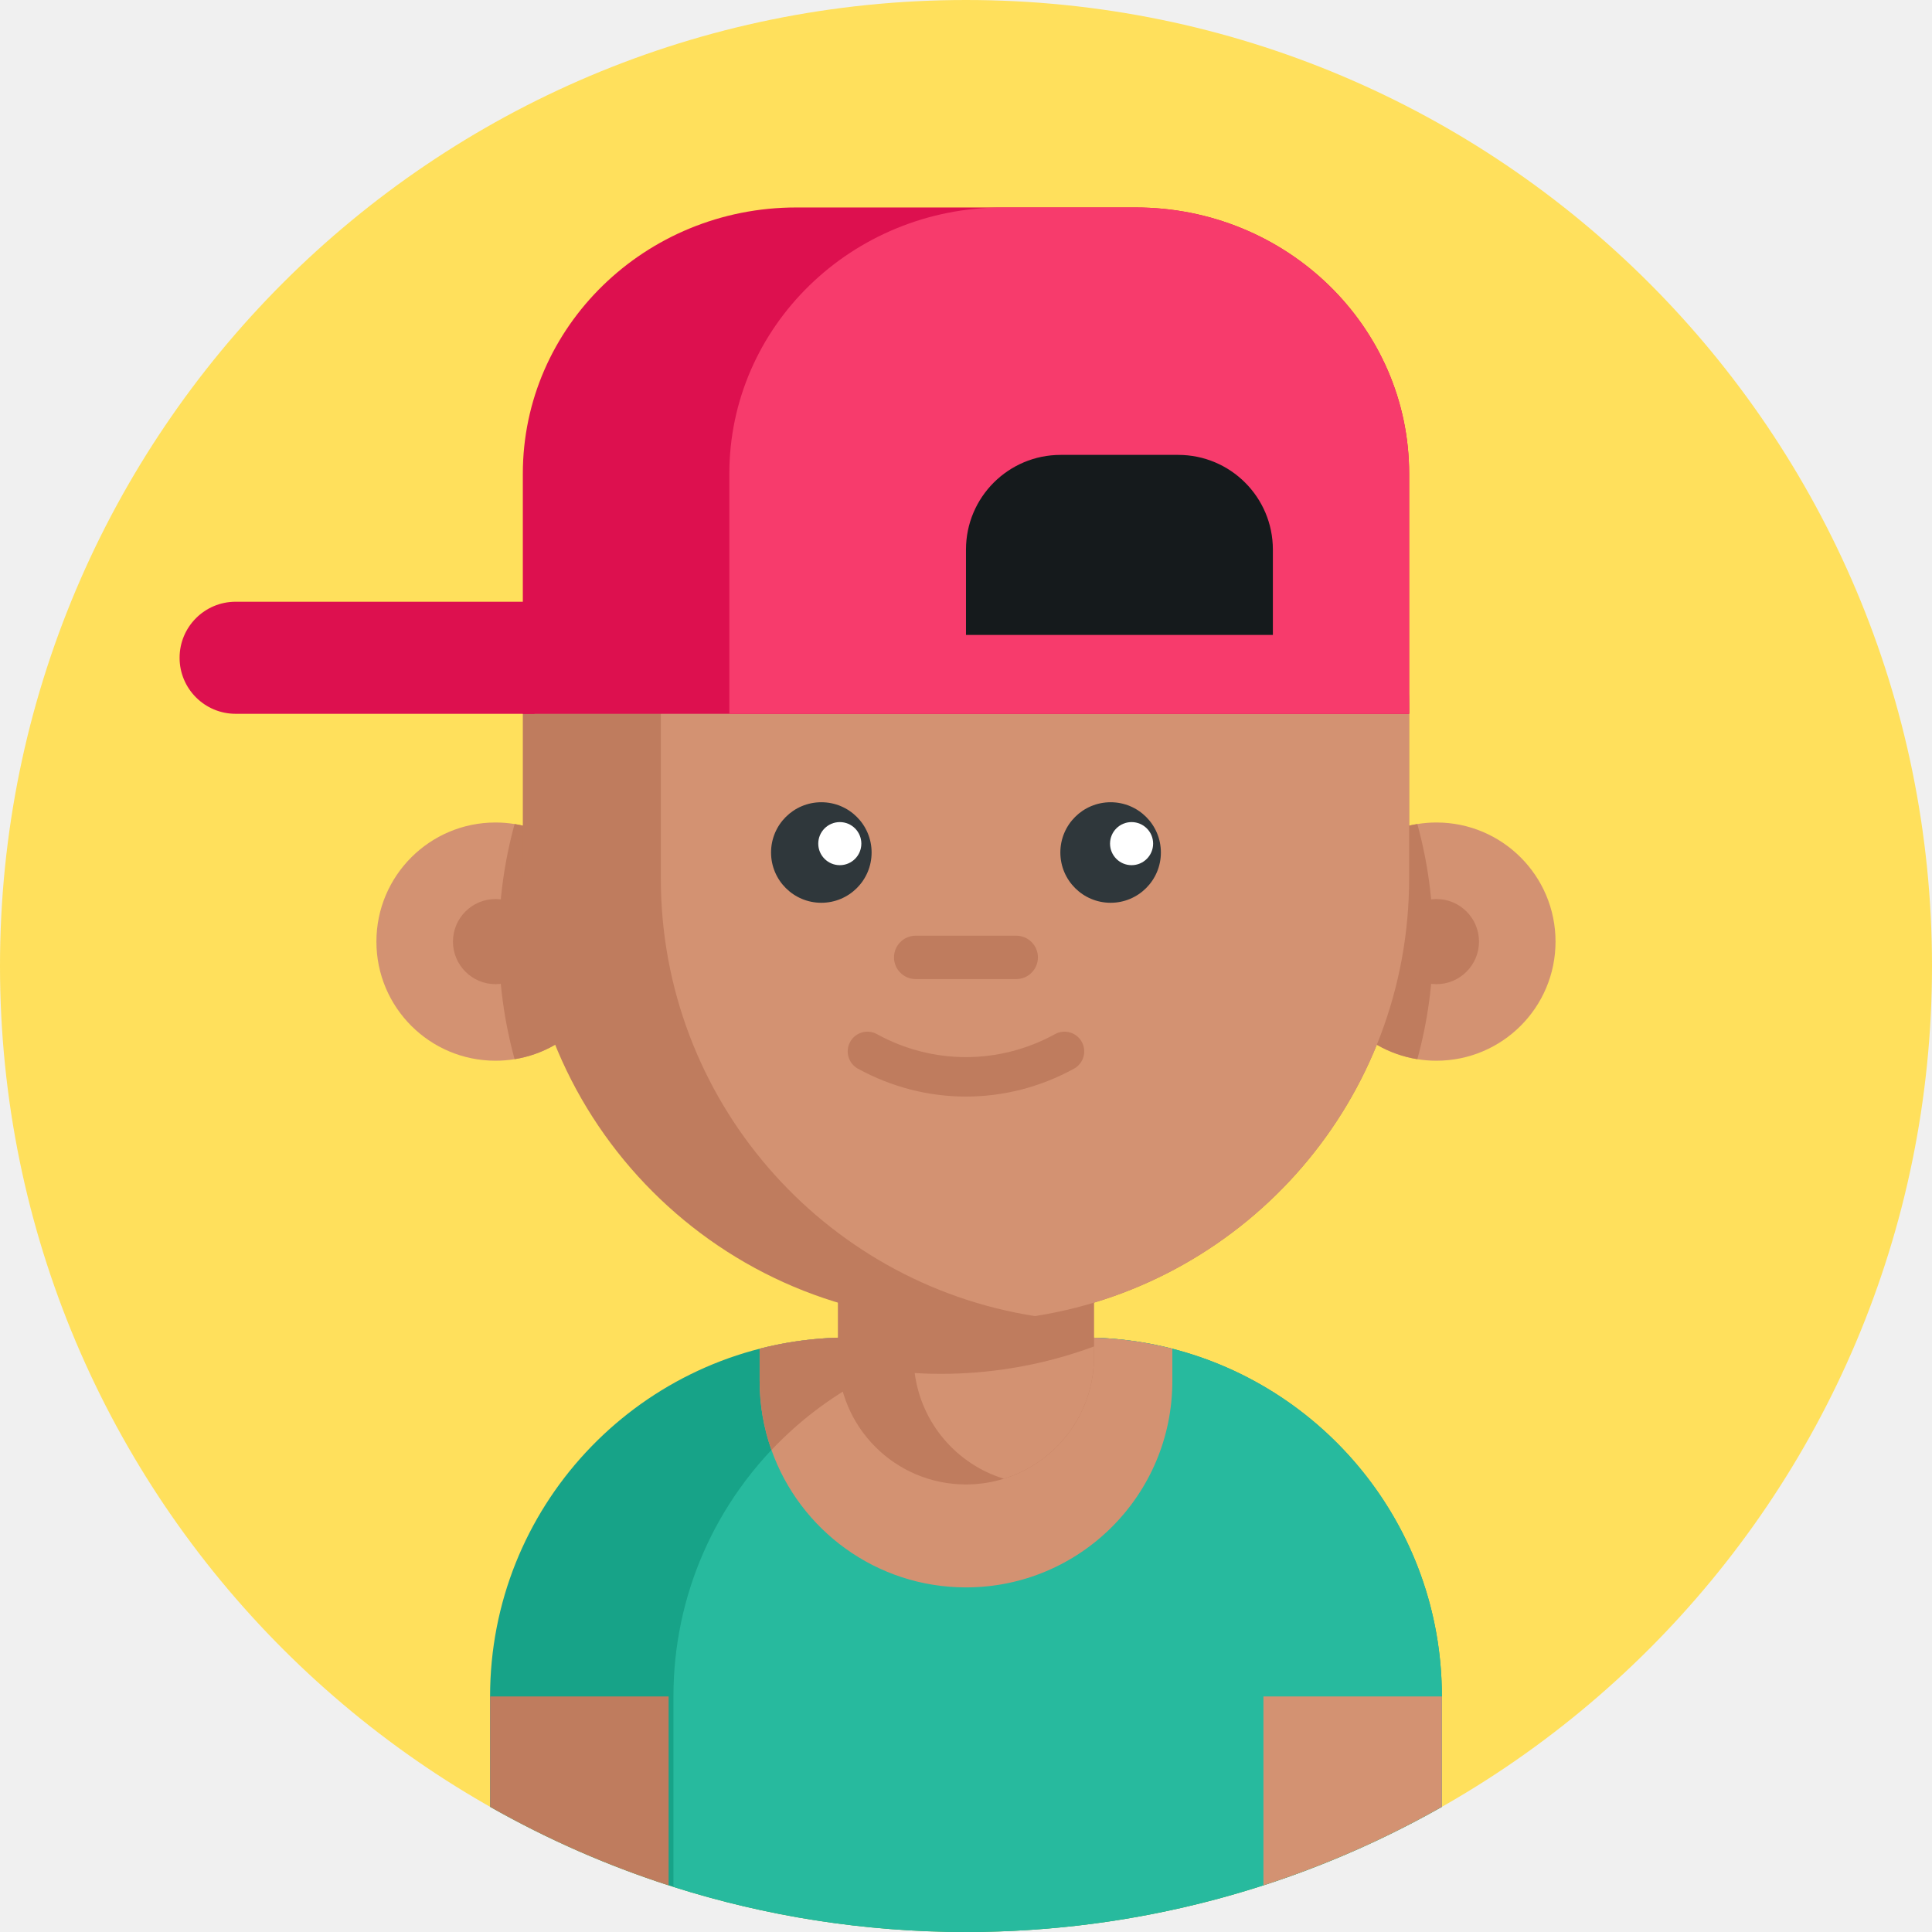
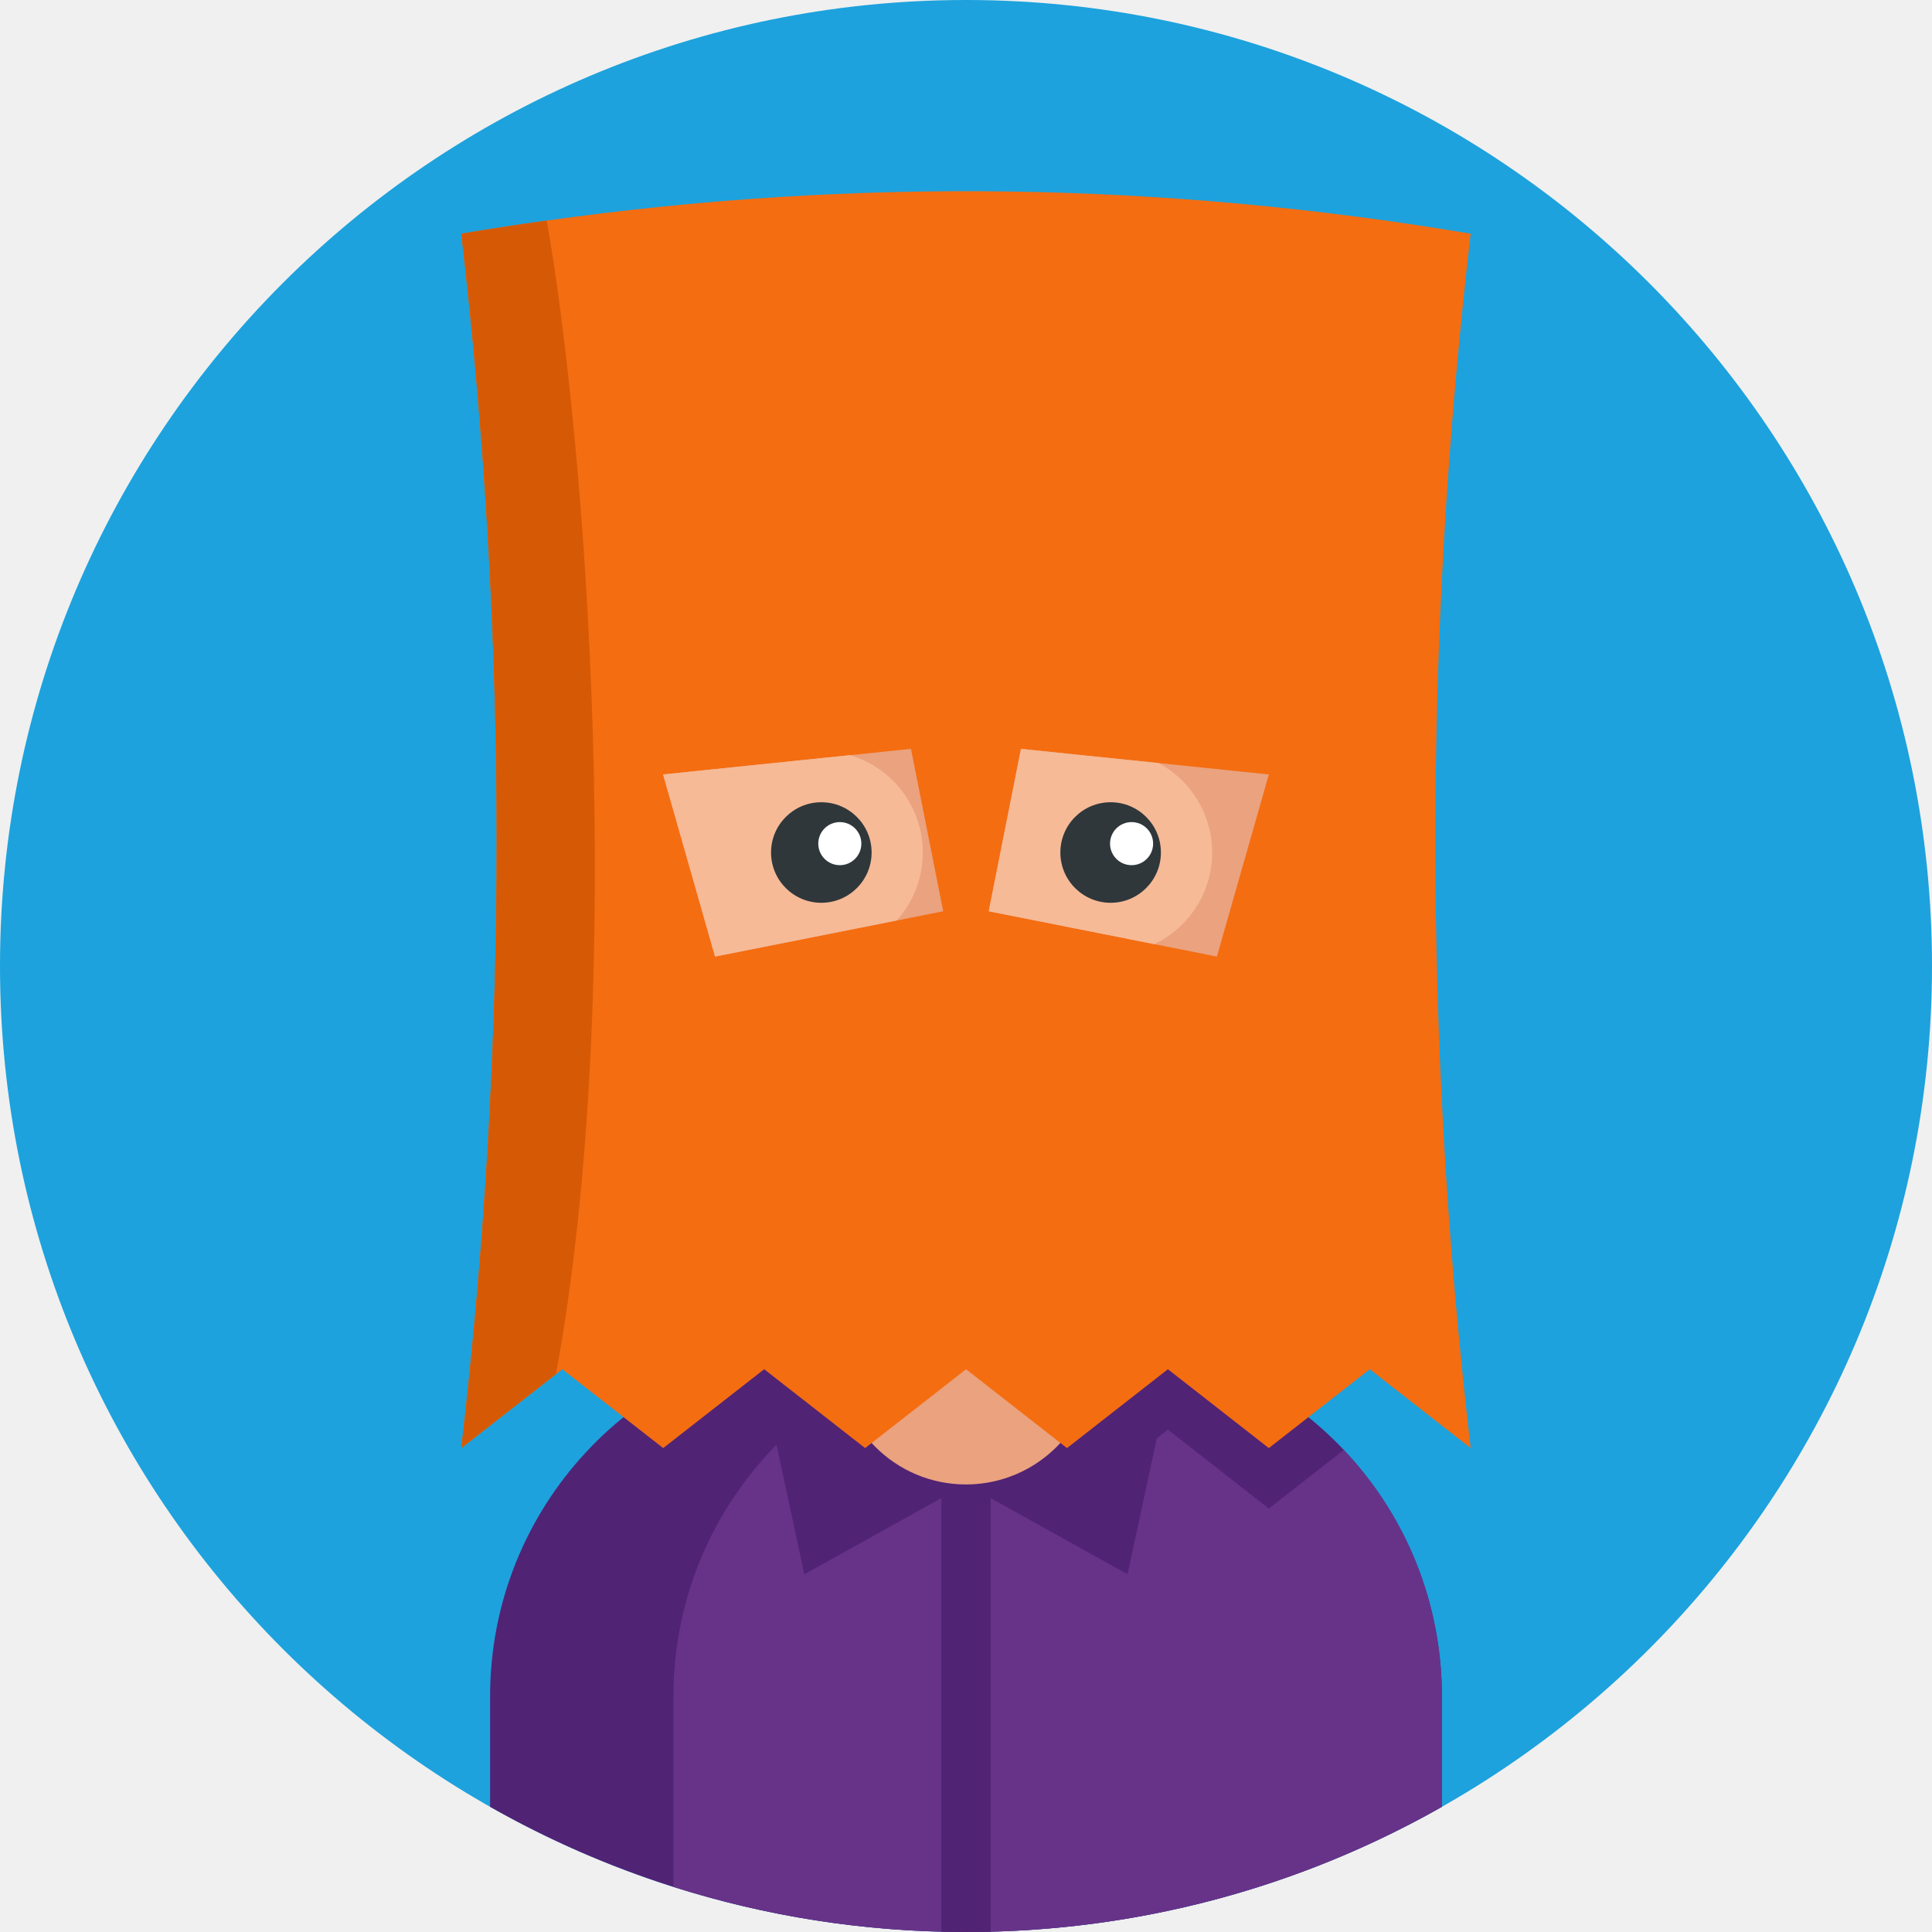
<svg xmlns="http://www.w3.org/2000/svg" height="512pt" viewBox="0 0 512 512" width="512pt">
-   <path d="m512 256c0 141.383-114.617 256-256 256-141.387 0-256-114.617-256-256 0-141.387 114.613-256 256-256 141.383 0 256 114.613 256 256zm0 0" fill="#ffe05c" />
-   <path d="m382.113 449.578v29.246c-37.219 21.117-80.258 33.176-126.117 33.176-27.031 0-53.07-4.191-77.531-11.953-17.031-5.402-33.301-12.551-48.59-21.223v-29.246c0-49.914 38.441-90.863 87.355-94.812 2.57-.211 5.16-.316 7.785-.316h61.949c7.324 0 14.453.816 21.297 2.383 42.297 9.676 73.852 47.535 73.852 92.746zm0 0" fill="#17a388" />
-   <path d="m382.117 449.578v29.246c-22.727 12.895-47.613 22.414-74 27.855-14.773 3.062-30.02 4.848-45.609 5.234-2.16.055-4.336.086-6.508.086-27.031 0-53.07-4.191-77.531-11.953v-50.469c0-6.742.699-13.324 2.035-19.668 2.719-12.953 8.078-24.93 15.488-35.359 17.238-24.27 45.586-40.102 77.625-40.102h13.352c52.559 0 95.148 42.59 95.148 95.129zm0 0" fill="#27ba9e" />
-   <path d="m310.684 357.418v8.578c0 30.195-24.484 54.68-54.68 54.68h-.012c-23.781 0-44.031-15.195-51.543-36.406-2.027-5.715-3.137-11.859-3.137-18.273v-8.57c5.152-1.328 10.469-2.227 15.926-2.664 2.57-.207 5.16-.312 7.781-.312h61.953c7.324 0 14.453.812 21.297 2.383.805.188 1.617.375 2.414.586zm0 0" fill="#d39272" />
-   <path d="m273.621 354.449c-27.254 0-51.828 11.461-69.172 29.82-2.027-5.715-3.137-11.859-3.137-18.273v-8.57c5.152-1.328 10.469-2.227 15.926-2.664 2.57-.207 5.16-.312 7.781-.312zm0 0" fill="#bf7c5e" />
-   <path d="m289.938 317.801v41.656c0 15.25-10.055 28.141-23.906 32.422-3.172.98-6.551 1.516-10.043 1.516-18.746 0-33.938-15.195-33.938-33.938v-41.656zm0 0" fill="#bf7c5e" />
-   <path d="m289.938 356.816v2.641c0 15.25-10.055 28.141-23.906 32.422-12.496-3.844-21.891-14.707-23.625-28.004 2.266.141 4.547.211 6.836.211 6.422 0 12.715-.512 18.848-1.516 7.559-1.215 14.859-3.16 21.848-5.754zm0 0" fill="#d39272" />
-   <path d="m162.883 249.535c0 15.711-11.477 28.742-26.508 31.16-1.641.266-3.332.406-5.055.406-17.438 0-31.566-14.129-31.566-31.566s14.129-31.566 31.566-31.566c1.723 0 3.414.141 5.055.406 15.031 2.418 26.508 15.445 26.508 31.16zm0 0" fill="#d39272" />
-   <path d="m162.883 249.535c0 15.711-11.477 28.742-26.508 31.16-2.73-9.93-4.188-20.379-4.188-31.16 0-10.785 1.457-21.234 4.188-31.16 15.031 2.418 26.508 15.445 26.508 31.16zm0 0" fill="#bf7c5e" />
-   <path d="m142.602 249.535c0 6.23-5.051 11.281-11.281 11.281-6.23 0-11.281-5.051-11.281-11.281 0-6.23 5.051-11.281 11.281-11.281 6.23 0 11.281 5.051 11.281 11.281zm0 0" fill="#bf7c5e" />
-   <path d="m349.102 249.535c0 15.711 11.477 28.742 26.508 31.16 1.645.266 3.332.406 5.055.406 17.438 0 31.566-14.129 31.566-31.566s-14.129-31.566-31.566-31.566c-1.723 0-3.41.141-5.055.406-15.031 2.418-26.508 15.445-26.508 31.16zm0 0" fill="#d39272" />
-   <g fill="#bf7c5e">
-     <path d="m349.102 249.535c0 15.711 11.477 28.742 26.508 31.16 2.73-9.93 4.188-20.379 4.188-31.16 0-10.785-1.457-21.234-4.188-31.16-15.031 2.418-26.508 15.445-26.508 31.16zm0 0" />
-     <path d="m373.434 188.039v44.723c0 58.441-42.691 106.922-98.594 115.922-.188.031-.387.062-.574.094-5.945.949-12.051 1.418-18.277 1.418-64.855 0-117.434-52.578-117.434-117.434v-44.723c0-13.656 2.328-26.781 6.633-38.973 16.062-45.707 59.613-78.473 110.801-78.473h.012c6.215 0 12.328.48 18.285 1.422 56.172 8.777 99.148 57.383 99.148 116.023zm0 0" />
-     <path d="m391.949 249.535c0 6.23-5.051 11.281-11.285 11.281-6.23 0-11.281-5.051-11.281-11.281 0-6.23 5.051-11.281 11.281-11.281 6.234 0 11.285 5.051 11.285 11.281zm0 0" />
+   <path d="m512 256c0 141.383-114.617 256-256 256-141.387 0-256-114.617-256-256 0-141.387 114.613-256 256-256 141.383 0 256 114.613 256 256zm0 0" fill="#1da2dd" />
+   <path d="m382.117 449.578v29.246c-37.223 21.117-80.262 33.176-126.121 33.176-27.031 0-53.07-4.191-77.531-11.953-17.031-5.402-33.301-12.551-48.586-21.223v-29.246c0-49.914 38.441-90.863 87.352-94.812 2.57-.211 5.16-.316 7.785-.316h61.953c7.324 0 14.449.816 21.293 2.383 42.297 9.676 73.855 47.535 73.855 92.746zm0 0" fill="#512375" />
+   <path d="m382.121 449.574v29.25c-22.727 12.891-47.613 22.41-73.996 27.855-14.777 3.062-30.023 4.848-45.613 5.234-2.16.051-4.336.082-6.508.082-27.031 0-53.07-4.188-77.531-11.953v-50.469c0-6.738.699-13.32 2.039-19.664 2.715-12.957 8.074-24.93 15.484-35.359 3.164-4.461 6.719-8.641 10.594-12.484l22.676 17.711 26.75-20.898 26.746 20.898 26.742-20.898 26.746 20.898 19.887-15.527c16.113 17.031 25.984 40.027 25.984 65.324zm0 0" fill="#673389" />
+   <g fill="#512375">
+     <path d="m262.551 376.297v135.617c-2.184.055-4.355.086-6.551.086s-4.379-.031-6.551-.094v-135.609zm0 0" />
+     <path d="m255.988 393.395-42.828 23.801-13.031-60.602 26.613-15.676" />
+     <path d="m255.988 393.395 42.828 23.801 13.031-60.602-26.613-15.676" />
  </g>
-   <path d="m373.434 188.039v44.723c0 58.441-42.691 106.922-98.594 115.922-.188.031-.387.062-.574.094-56.176-8.777-99.141-57.387-99.141-116.016v-44.723c0-58.641 42.977-107.246 99.16-116.023 56.172 8.777 99.148 57.383 99.148 116.023zm0 0" fill="#d39272" />
-   <path d="m255.992 290.602c-9.836 0-19.668-2.465-28.633-7.391-2.527-1.391-3.453-4.566-2.062-7.098 1.391-2.527 4.566-3.449 7.094-2.059 14.777 8.121 32.422 8.121 47.199 0 2.527-1.391 5.703-.469 7.094 2.059 1.391 2.531.469 5.707-2.062 7.098-8.965 4.926-18.797 7.391-28.629 7.391zm0 0" fill="#bf7c5e" />
-   <path d="m269.312 259.465h-26.645c-3.176 0-5.746-2.57-5.746-5.746 0-3.172 2.57-5.746 5.746-5.746h26.645c3.176 0 5.746 2.574 5.746 5.746 0 3.176-2.57 5.746-5.746 5.746zm0 0" fill="#bf7c5e" />
+   <path d="m289.938 317.801v41.656c0 15.25-10.055 28.141-23.906 32.422-3.168.98-6.547 1.516-10.043 1.516-18.742 0-33.938-15.195-33.938-33.938v-41.656zm0 0" fill="#eaa27f" />
+   <path d="m389.738 383.758-26.738-20.898-26.75 20.898-26.746-20.898-26.742 20.898-26.746-20.898-26.75 20.898-26.75-20.898-26.762 20.898-26.746-20.898-1.652 1.285-25.109 19.613c12.488-107.277 12.488-214.547 0-321.828 7.543-1.273 15.098-2.434 22.645-3.477 81.625-11.434 163.234-10.262 244.848 3.477-12.473 107.281-12.473 214.551 0 321.828zm0 0" fill="#f46d11" />
+   <path d="m249.965 241.496-12.352 2.453-31.535 6.262-16.582 3.289-13.773-48.262 29.219-3.02 20.332-2.09 16.145-1.672zm0 0" fill="#eaa27f" />
+   <path d="m336.262 205.238-13.77 48.262-16.574-3.289-31.547-6.262-12.348-2.453 8.547-43.039 16.145 1.672 20.344 2.09zm0 0" fill="#eaa27f" />
+   <path d="m244.562 225.926c0 6.918-2.633 13.25-6.949 18.023l-31.535 6.262-16.582 3.289-13.773-48.262 29.219-3.02 20.332-2.09c11.137 3.281 19.289 13.602 19.289 25.797zm0 0" fill="#f6ba97" />
  <path d="m230.984 225.922c0 7.359-5.965 13.324-13.324 13.324s-13.324-5.965-13.324-13.324 5.965-13.32 13.324-13.32 13.324 5.961 13.324 13.32zm0 0" fill="#2f373b" />
-   <path d="m307.648 225.922c0 7.359-5.965 13.324-13.32 13.324-7.359 0-13.324-5.965-13.324-13.324s5.965-13.32 13.324-13.32c7.355 0 13.32 5.961 13.32 13.32zm0 0" fill="#2f373b" />
-   <path d="m228.266 223.57c0 3.152-2.555 5.711-5.707 5.711s-5.711-2.559-5.711-5.711c0-3.152 2.559-5.707 5.711-5.707s5.707 2.555 5.707 5.707zm0 0" fill="#fff" />
-   <path d="m305.59 223.57c0 3.152-2.559 5.711-5.711 5.711s-5.707-2.559-5.707-5.711c0-3.152 2.555-5.707 5.707-5.707s5.711 2.555 5.711 5.707zm0 0" fill="#fff" />
-   <path d="m177.188 449.574v50.062c-16.574-5.359-32.402-12.359-47.305-20.812v-29.25zm0 0" fill="#bf7c5e" />
-   <path d="m382.121 449.574v29.25c-14.898 8.453-30.73 15.453-47.301 20.812v-50.062zm0 0" fill="#d39272" />
-   <path d="m373.438 125.543v63.625h-234.883v-63.625c0-38.965 32.441-70.562 72.465-70.562h89.953c40.027 0 72.465 31.598 72.465 70.562zm0 0" fill="#dd104f" />
-   <path d="m373.438 125.543v63.625h-180.156v-63.625c0-38.965 32.438-70.562 72.465-70.562h35.227c40.027 0 72.465 31.598 72.465 70.562zm0 0" fill="#f73b6c" />
-   <path d="m312.234 120.551h-31.148c-13.855 0-25.09 11.234-25.09 25.09v22.625h81.328v-22.625c0-13.855-11.23-25.09-25.09-25.09zm0 0" fill="#151a1c" />
-   <path d="m62.441 159.469h79.199v29.695h-79.199c-8.199 0-14.848-6.648-14.848-14.848 0-8.199 6.648-14.848 14.848-14.848zm0 0" fill="#dd104f" />
+   <path d="m321.238 225.926c0 10.691-6.27 19.949-15.32 24.285l-31.547-6.262-12.348-2.453 8.547-43.039 16.145 1.672 20.344 2.09c8.43 4.543 14.18 13.469 14.18 23.707zm0 0" fill="#f6ba97" />
+   <path d="m307.652 225.922c0 7.359-5.965 13.324-13.324 13.324s-13.32-5.965-13.32-13.324 5.961-13.32 13.32-13.32 13.324 5.961 13.324 13.32zm0 0" fill="#2f373b" />
+   <path d="m228.266 223.57c0 3.152-2.555 5.711-5.707 5.711s-5.707-2.559-5.707-5.711c0-3.152 2.555-5.707 5.707-5.707s5.707 2.555 5.707 5.707zm0 0" fill="#fff" />
+   <path d="m305.59 223.57c0 3.152-2.555 5.711-5.707 5.711-3.156 0-5.711-2.559-5.711-5.711 0-3.152 2.555-5.707 5.711-5.707 3.152 0 5.707 2.555 5.707 5.707zm0 0" fill="#fff" />
+   <path d="m147.355 364.145-25.109 19.613c12.488-107.277 12.488-214.547 0-321.828 7.543-1.273 15.098-2.434 22.645-3.477 10.238 57.719 21.48 201.895 2.465 305.691zm0 0" fill="#d65a05" />
</svg>
